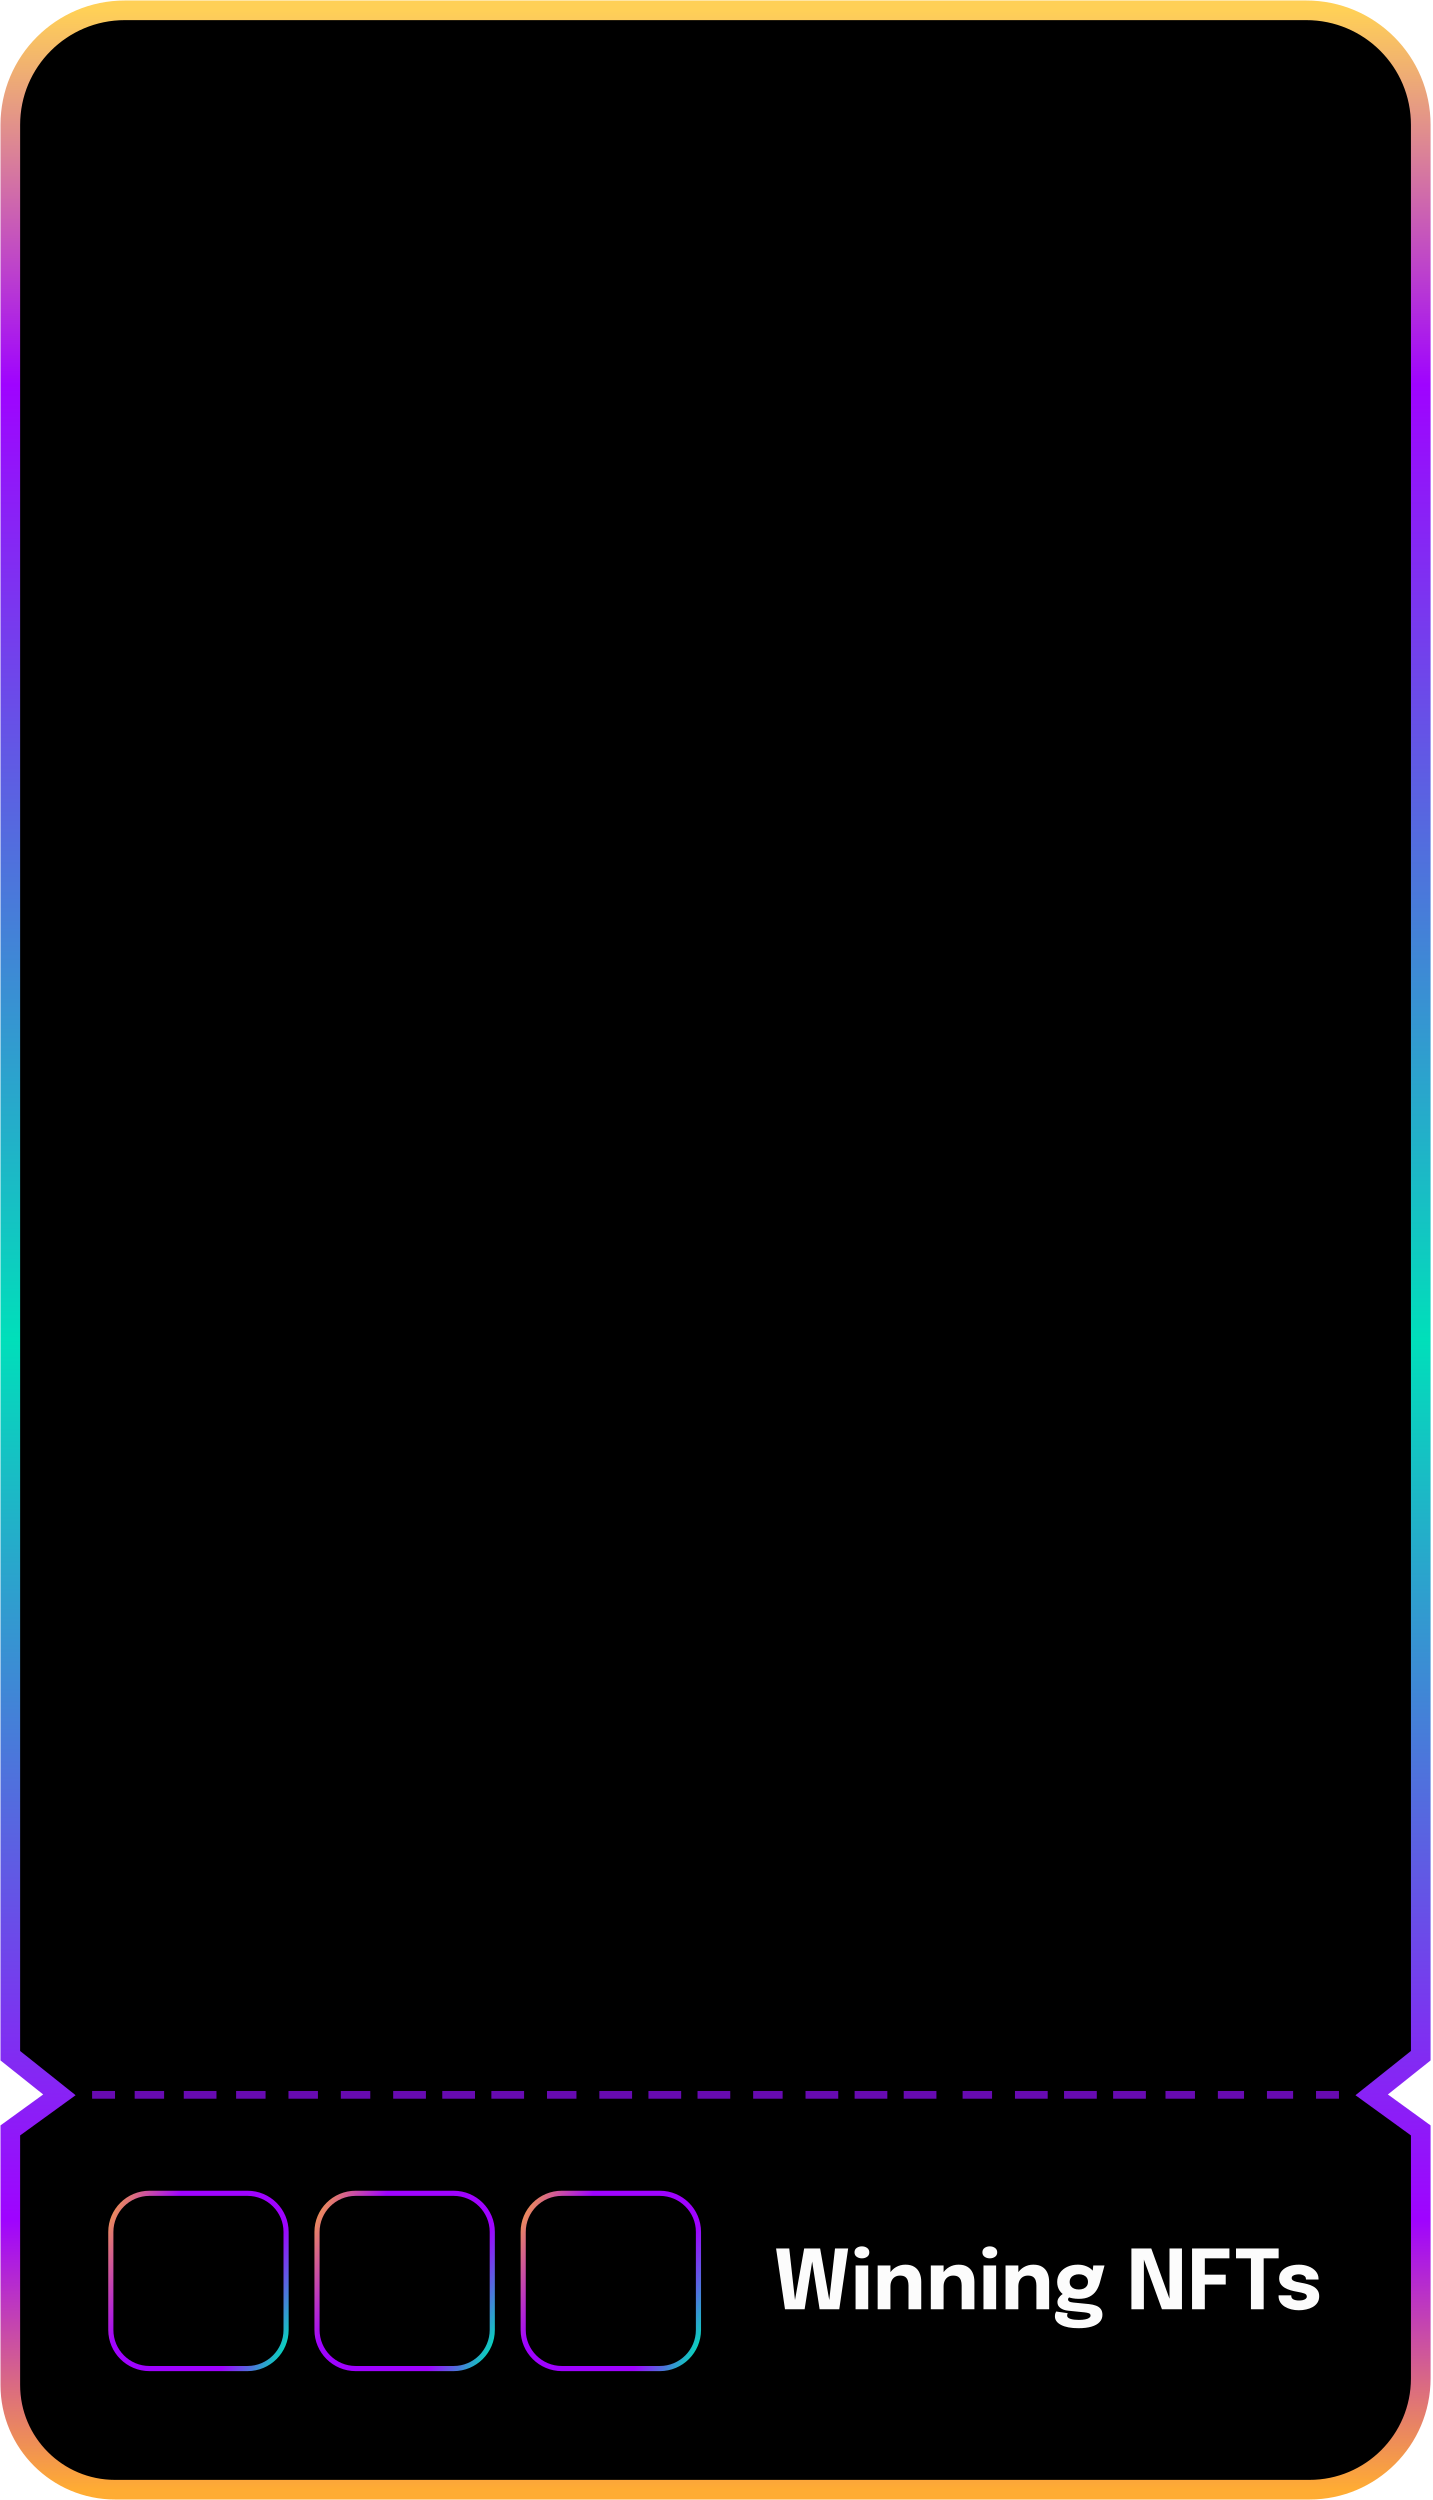
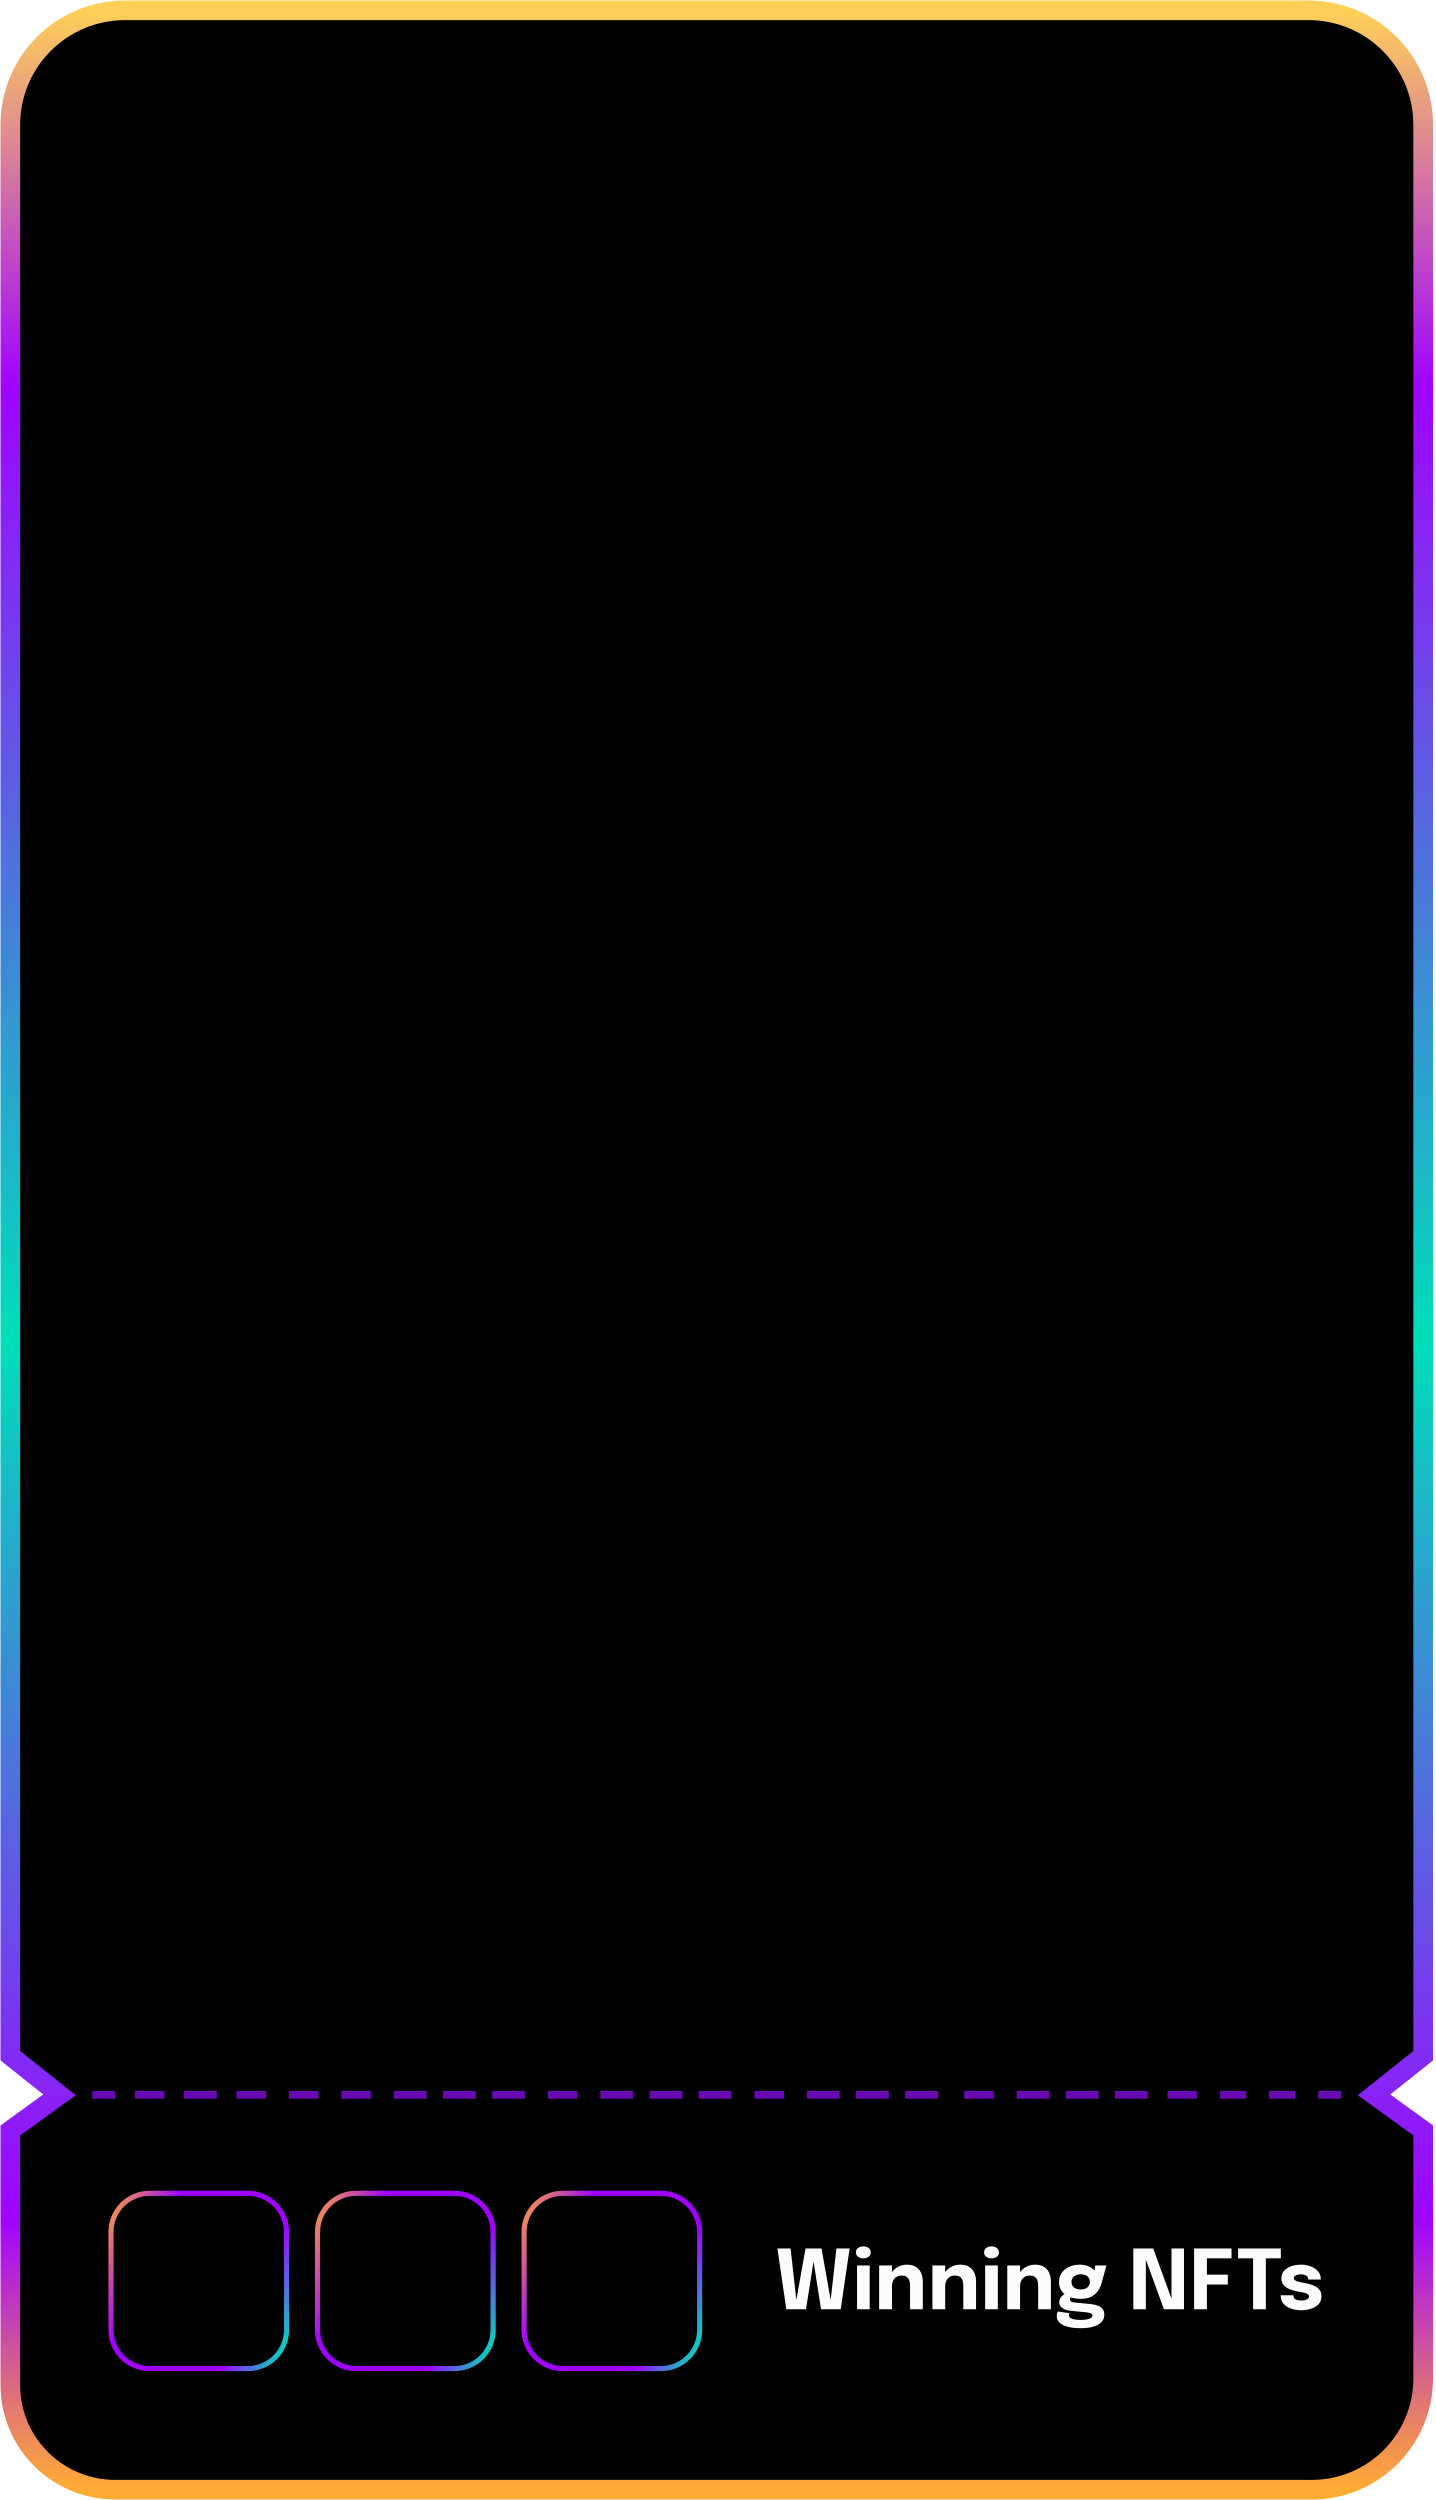
- <svg xmlns="http://www.w3.org/2000/svg" width="278" height="485" viewBox="0 0 278 485" fill="none">
-   <path d="M2 398.808L11.523 406.399L2 413.3V459.537V462.684C2 473.904 11.096 483 22.316 483H254.041C265.962 483 275.626 473.336 275.626 461.415V459.537V413.3L266.103 406.399L275.626 398.808V25.463V24.22C275.626 11.948 265.678 2 253.406 2H24.22C11.948 2 2 11.948 2 24.22V24.773V398.808Z" fill="#111032" />
-   <path d="M2 398.808L11.523 406.399L2 413.3V459.537V462.684C2 473.904 11.096 483 22.316 483H254.041C265.962 483 275.626 473.336 275.626 461.415V459.537V413.3L266.103 406.399L275.626 398.808V25.463V24.22C275.626 11.948 265.678 2 253.406 2H24.22C11.948 2 2 11.948 2 24.22V24.773V398.808Z" fill="black" />
-   <path d="M2 398.808L11.523 406.399L2 413.3V459.537V462.684C2 473.904 11.096 483 22.316 483H254.041C265.962 483 275.626 473.336 275.626 461.415V459.537V413.3L266.103 406.399L275.626 398.808V25.463V24.22C275.626 11.948 265.678 2 253.406 2H24.22C11.948 2 2 11.948 2 24.22V24.773V398.808Z" stroke="url(#paint0_linear_58_1879)" stroke-width="3.809" />
-   <path d="M26.125 406.399H31.838M35.648 406.399H41.996M45.805 406.399H50.249H51.519M66.121 406.399H71.835M76.279 406.399H79.453H82.627M17.871 406.399H22.316M55.963 406.399H58.82H61.677M85.802 406.399H88.976H92.15M95.325 406.399H98.499H101.673M106.117 406.399H111.831M116.275 406.399H119.45H122.624M125.798 406.399H128.973H132.147M135.321 406.399H138.496H141.67M146.114 406.399H151.828M156.272 406.399H159.446H162.62M165.795 406.399H168.969H172.143M175.318 406.399H178.492H181.666M186.745 406.399H192.459M196.903 406.399H200.077H203.252M206.426 406.399H209.6H212.775M215.949 406.399H219.123H222.298M226.107 406.399H231.821M236.265 406.399H239.439H241.343M245.788 406.399H248.962H250.866M255.31 406.399H258.485H259.755" stroke="#930FFC" stroke-opacity="0.7" stroke-width="1.5" />
-   <rect x="21.5" y="425.5" width="34" height="34" rx="7.5" stroke="url(#paint1_linear_58_1879)" />
-   <rect x="61.5" y="425.5" width="34" height="34" rx="7.5" stroke="url(#paint2_linear_58_1879)" />
-   <rect x="101.5" y="425.5" width="34" height="34" rx="7.5" stroke="url(#paint3_linear_58_1879)" />
-   <path d="M152.288 448L150.56 436.2H153.112L154.368 447.464L154.008 447.448L156.008 436.2H159.104L161.096 447.448L160.736 447.464L161.992 436.2H164.544L162.816 448H159.008L157.432 437.92H157.688L156.096 448H152.288ZM165.981 448V439.504H168.437V448H165.981ZM167.205 438.12C166.821 438.12 166.485 438.019 166.197 437.816C165.914 437.613 165.773 437.328 165.773 436.96C165.773 436.587 165.914 436.299 166.197 436.096C166.485 435.893 166.821 435.792 167.205 435.792C167.594 435.792 167.93 435.893 168.213 436.096C168.501 436.299 168.645 436.587 168.645 436.96C168.645 437.333 168.501 437.621 168.213 437.824C167.93 438.021 167.594 438.12 167.205 438.12ZM176.249 448V444.392C176.249 444.189 176.249 444.005 176.249 443.84C176.249 443.675 176.249 443.525 176.249 443.392C176.249 443.04 176.203 442.72 176.113 442.432C176.022 442.139 175.859 441.904 175.625 441.728C175.39 441.552 175.051 441.464 174.609 441.464C174.225 441.464 173.891 441.552 173.609 441.728C173.331 441.904 173.118 442.149 172.969 442.464C172.819 442.779 172.745 443.141 172.745 443.552L172.057 443.056C172.057 442.32 172.217 441.675 172.537 441.12C172.857 440.565 173.289 440.131 173.833 439.816C174.382 439.501 174.99 439.344 175.657 439.344C176.355 439.344 176.929 439.485 177.377 439.768C177.83 440.045 178.166 440.435 178.385 440.936C178.609 441.432 178.721 442.013 178.721 442.68C178.721 442.952 178.721 443.256 178.721 443.592C178.721 443.928 178.721 444.272 178.721 444.624V448H176.249ZM170.265 448V439.504H172.745V448H170.265ZM186.561 448V444.392C186.561 444.189 186.561 444.005 186.561 443.84C186.561 443.675 186.561 443.525 186.561 443.392C186.561 443.04 186.516 442.72 186.425 442.432C186.334 442.139 186.172 441.904 185.937 441.728C185.702 441.552 185.364 441.464 184.921 441.464C184.537 441.464 184.204 441.552 183.921 441.728C183.644 441.904 183.43 442.149 183.281 442.464C183.132 442.779 183.057 443.141 183.057 443.552L182.369 443.056C182.369 442.32 182.529 441.675 182.849 441.12C183.169 440.565 183.601 440.131 184.145 439.816C184.694 439.501 185.302 439.344 185.969 439.344C186.668 439.344 187.241 439.485 187.689 439.768C188.142 440.045 188.478 440.435 188.697 440.936C188.921 441.432 189.033 442.013 189.033 442.68C189.033 442.952 189.033 443.256 189.033 443.592C189.033 443.928 189.033 444.272 189.033 444.624V448H186.561ZM180.577 448V439.504H183.057V448H180.577ZM190.794 448V439.504H193.25V448H190.794ZM192.018 438.12C191.634 438.12 191.298 438.019 191.01 437.816C190.727 437.613 190.586 437.328 190.586 436.96C190.586 436.587 190.727 436.299 191.01 436.096C191.298 435.893 191.634 435.792 192.018 435.792C192.407 435.792 192.743 435.893 193.026 436.096C193.314 436.299 193.458 436.587 193.458 436.96C193.458 437.333 193.314 437.621 193.026 437.824C192.743 438.021 192.407 438.12 192.018 438.12ZM201.061 448V444.392C201.061 444.189 201.061 444.005 201.061 443.84C201.061 443.675 201.061 443.525 201.061 443.392C201.061 443.04 201.016 442.72 200.925 442.432C200.834 442.139 200.672 441.904 200.437 441.728C200.202 441.552 199.864 441.464 199.421 441.464C199.037 441.464 198.704 441.552 198.421 441.728C198.144 441.904 197.93 442.149 197.781 442.464C197.632 442.779 197.557 443.141 197.557 443.552L196.869 443.056C196.869 442.32 197.029 441.675 197.349 441.12C197.669 440.565 198.101 440.131 198.645 439.816C199.194 439.501 199.802 439.344 200.469 439.344C201.168 439.344 201.741 439.485 202.189 439.768C202.642 440.045 202.978 440.435 203.197 440.936C203.421 441.432 203.533 442.013 203.533 442.68C203.533 442.952 203.533 443.256 203.533 443.592C203.533 443.928 203.533 444.272 203.533 444.624V448H201.061ZM195.077 448V439.504H197.557V448H195.077ZM211.254 446.992C211.776 447.045 212.232 447.147 212.622 447.296C213.016 447.44 213.323 447.656 213.542 447.944C213.76 448.227 213.87 448.605 213.87 449.08C213.87 449.629 213.688 450.096 213.326 450.48C212.968 450.869 212.443 451.165 211.75 451.368C211.056 451.571 210.216 451.672 209.23 451.672C207.774 451.672 206.646 451.461 205.846 451.04C205.051 450.624 204.654 450.067 204.654 449.368C204.654 449.171 204.675 448.992 204.718 448.832C204.766 448.677 204.824 448.544 204.894 448.432L207.15 448.76C207.123 448.797 207.094 448.853 207.062 448.928C207.035 449.008 207.022 449.107 207.022 449.224C207.022 449.507 207.232 449.717 207.654 449.856C208.08 449.995 208.63 450.064 209.302 450.064C209.776 450.064 210.182 450.029 210.518 449.96C210.859 449.896 211.118 449.8 211.294 449.672C211.475 449.544 211.566 449.397 211.566 449.232C211.566 448.992 211.448 448.835 211.214 448.76C210.984 448.685 210.718 448.632 210.414 448.6L207.198 448.272C206.606 448.213 206.115 448.043 205.726 447.76C205.336 447.477 205.142 447.096 205.142 446.616C205.142 446.317 205.224 446.045 205.39 445.8C205.555 445.549 205.744 445.344 205.958 445.184C206.171 445.019 206.35 444.915 206.494 444.872L207.758 445.512C207.656 445.528 207.536 445.592 207.398 445.704C207.264 445.816 207.198 445.947 207.198 446.096C207.198 446.245 207.272 446.373 207.422 446.48C207.576 446.587 207.856 446.659 208.262 446.696L211.254 446.992ZM212.094 439.504H214.278L213.39 442.768C213.224 443.387 212.979 443.939 212.654 444.424C212.328 444.904 211.894 445.283 211.35 445.56C210.811 445.837 210.131 445.976 209.31 445.976C208.446 445.976 207.696 445.843 207.062 445.576C206.432 445.309 205.947 444.933 205.606 444.448C205.264 443.957 205.094 443.379 205.094 442.712C205.094 442.045 205.267 441.459 205.614 440.952C205.966 440.445 206.443 440.051 207.046 439.768C207.654 439.485 208.342 439.344 209.11 439.344C209.691 439.344 210.222 439.44 210.702 439.632C211.187 439.819 211.576 440.067 211.87 440.376C212.168 440.685 212.323 441.027 212.334 441.4L211.878 441.52L212.094 439.504ZM209.294 444.16C209.646 444.16 209.955 444.104 210.222 443.992C210.488 443.875 210.696 443.707 210.846 443.488C210.995 443.264 211.07 442.995 211.07 442.68C211.07 442.371 210.995 442.107 210.846 441.888C210.696 441.669 210.488 441.501 210.222 441.384C209.955 441.267 209.646 441.208 209.294 441.208C208.958 441.208 208.654 441.269 208.382 441.392C208.115 441.509 207.904 441.68 207.75 441.904C207.595 442.123 207.518 442.389 207.518 442.704C207.518 443.013 207.592 443.277 207.742 443.496C207.891 443.709 208.099 443.875 208.366 443.992C208.632 444.104 208.942 444.16 209.294 444.16ZM221.915 448H219.491V436.2H223.347L227.299 447.104L226.883 447.208V436.2H229.299V448H225.419L221.467 437.128L221.915 437.024V448ZM232.617 438.12L233.737 436.936V441.904L232.969 441.28H237.793V443.2H232.969L233.737 442.528V448H231.257V436.2H238.505V438.12H232.617ZM248.058 438.12H244.162L245.154 436.936V448H242.682V436.936L243.706 438.12H239.786V436.2H248.058V438.12ZM251.972 448.192C251.466 448.192 250.978 448.133 250.508 448.016C250.039 447.899 249.618 447.725 249.244 447.496C248.876 447.267 248.583 446.981 248.364 446.64C248.151 446.293 248.044 445.891 248.044 445.432C248.044 445.411 248.044 445.387 248.044 445.36C248.044 445.328 248.044 445.304 248.044 445.288H250.508C250.508 445.304 250.508 445.323 250.508 445.344C250.508 445.36 250.508 445.379 250.508 445.4C250.508 445.709 250.644 445.936 250.916 446.08C251.194 446.224 251.567 446.296 252.036 446.296C252.282 446.296 252.516 446.272 252.74 446.224C252.97 446.171 253.156 446.088 253.3 445.976C253.45 445.859 253.524 445.712 253.524 445.536C253.524 445.253 253.367 445.053 253.052 444.936C252.743 444.819 252.244 444.701 251.556 444.584C251.167 444.52 250.772 444.429 250.372 444.312C249.972 444.195 249.604 444.04 249.268 443.848C248.932 443.651 248.663 443.403 248.46 443.104C248.258 442.8 248.156 442.432 248.156 442C248.156 441.424 248.33 440.939 248.676 440.544C249.028 440.149 249.495 439.851 250.076 439.648C250.658 439.445 251.298 439.344 251.996 439.344C252.663 439.344 253.284 439.456 253.86 439.68C254.436 439.899 254.903 440.216 255.26 440.632C255.618 441.043 255.796 441.539 255.796 442.12C255.796 442.131 255.796 442.147 255.796 442.168C255.796 442.189 255.796 442.211 255.796 442.232H253.356C253.356 442.211 253.356 442.192 253.356 442.176C253.356 442.16 253.356 442.147 253.356 442.136C253.356 441.923 253.287 441.749 253.148 441.616C253.015 441.483 252.844 441.384 252.636 441.32C252.428 441.251 252.212 441.216 251.988 441.216C251.786 441.216 251.575 441.24 251.356 441.288C251.143 441.331 250.962 441.405 250.812 441.512C250.663 441.613 250.588 441.757 250.588 441.944C250.588 442.125 250.668 442.275 250.828 442.392C250.988 442.504 251.212 442.597 251.5 442.672C251.788 442.741 252.122 442.808 252.5 442.872C252.858 442.931 253.234 443.013 253.628 443.12C254.028 443.221 254.402 443.368 254.748 443.56C255.1 443.747 255.383 443.995 255.596 444.304C255.815 444.608 255.924 444.995 255.924 445.464C255.924 445.949 255.812 446.365 255.588 446.712C255.364 447.059 255.06 447.341 254.676 447.56C254.298 447.773 253.874 447.931 253.404 448.032C252.94 448.139 252.463 448.192 251.972 448.192Z" fill="#FCFCFC" />
+ <svg xmlns="http://www.w3.org/2000/svg" width="px" height="px" viewBox="0 0 209 364" version="1.1">
  <defs>
-     <linearGradient id="paint0_linear_58_1879" x1="138.813" y1="2" x2="138.813" y2="483" gradientUnits="userSpaceOnUse">
-       <stop stop-color="#FFD057" />
-       <stop offset="0.151" stop-color="#9F03FF" />
-       <stop offset="0.536" stop-color="#00DFBA" />
-       <stop offset="0.891" stop-color="#9F03FF" />
-       <stop offset="1" stop-color="#FFAC33" />
+     <linearGradient id="linear0" gradientUnits="userSpaceOnUse" x1="138.813" y1="2" x2="138.813" y2="483" gradientTransform="matrix(1,0,0,1,0,0)">
+       <stop offset="0" style="stop-color:rgb(100%,81.569%,34.118%);stop-opacity:1;" />
+       <stop offset="0.151" style="stop-color:rgb(62.353%,1.176%,100%);stop-opacity:1;" />
+       <stop offset="0.536" style="stop-color:rgb(0%,87.451%,72.941%);stop-opacity:1;" />
+       <stop offset="0.891" style="stop-color:rgb(62.353%,1.176%,100%);stop-opacity:1;" />
+       <stop offset="1" style="stop-color:rgb(100%,67.451%,20%);stop-opacity:1;" />
    </linearGradient>
-     <linearGradient id="paint1_linear_58_1879" x1="21" y1="425" x2="63.191" y2="444.176" gradientUnits="userSpaceOnUse">
-       <stop stop-color="#FFAC33" />
-       <stop offset="0.281" stop-color="#9F03FF" />
-       <stop offset="0.281" stop-color="#9F03FF" />
-       <stop offset="0.281" stop-color="#9F03FF" />
-       <stop offset="0.74" stop-color="#9F03FF" />
-       <stop offset="0.958" stop-color="#00DFBA" />
+     <linearGradient id="linear1" gradientUnits="userSpaceOnUse" x1="21" y1="425" x2="63.191" y2="444.176" gradientTransform="matrix(1,0,0,1,0,0)">
+       <stop offset="0" style="stop-color:rgb(100%,67.451%,20%);stop-opacity:1;" />
+       <stop offset="0.281" style="stop-color:rgb(62.353%,1.176%,100%);stop-opacity:1;" />
+       <stop offset="0.281" style="stop-color:rgb(62.353%,1.176%,100%);stop-opacity:1;" />
+       <stop offset="0.281" style="stop-color:rgb(62.353%,1.176%,100%);stop-opacity:1;" />
+       <stop offset="0.74" style="stop-color:rgb(62.353%,1.176%,100%);stop-opacity:1;" />
+       <stop offset="0.958" style="stop-color:rgb(0%,87.451%,72.941%);stop-opacity:1;" />
    </linearGradient>
-     <linearGradient id="paint2_linear_58_1879" x1="61" y1="425" x2="103.192" y2="444.176" gradientUnits="userSpaceOnUse">
-       <stop stop-color="#FFAC33" />
-       <stop offset="0.281" stop-color="#9F03FF" />
-       <stop offset="0.281" stop-color="#9F03FF" />
-       <stop offset="0.281" stop-color="#9F03FF" />
-       <stop offset="0.74" stop-color="#9F03FF" />
-       <stop offset="0.958" stop-color="#00DFBA" />
+     <linearGradient id="linear2" gradientUnits="userSpaceOnUse" x1="61" y1="425" x2="103.192" y2="444.176" gradientTransform="matrix(1,0,0,1,0,0)">
+       <stop offset="0" style="stop-color:rgb(100%,67.451%,20%);stop-opacity:1;" />
+       <stop offset="0.281" style="stop-color:rgb(62.353%,1.176%,100%);stop-opacity:1;" />
+       <stop offset="0.281" style="stop-color:rgb(62.353%,1.176%,100%);stop-opacity:1;" />
+       <stop offset="0.281" style="stop-color:rgb(62.353%,1.176%,100%);stop-opacity:1;" />
+       <stop offset="0.74" style="stop-color:rgb(62.353%,1.176%,100%);stop-opacity:1;" />
+       <stop offset="0.958" style="stop-color:rgb(0%,87.451%,72.941%);stop-opacity:1;" />
    </linearGradient>
-     <linearGradient id="paint3_linear_58_1879" x1="101" y1="425" x2="143.192" y2="444.176" gradientUnits="userSpaceOnUse">
-       <stop stop-color="#FFAC33" />
-       <stop offset="0.281" stop-color="#9F03FF" />
-       <stop offset="0.281" stop-color="#9F03FF" />
-       <stop offset="0.281" stop-color="#9F03FF" />
-       <stop offset="0.74" stop-color="#9F03FF" />
-       <stop offset="0.958" stop-color="#00DFBA" />
+     <linearGradient id="linear3" gradientUnits="userSpaceOnUse" x1="101" y1="425" x2="143.192" y2="444.176" gradientTransform="matrix(1,0,0,1,0,0)">
+       <stop offset="0" style="stop-color:rgb(100%,67.451%,20%);stop-opacity:1;" />
+       <stop offset="0.281" style="stop-color:rgb(62.353%,1.176%,100%);stop-opacity:1;" />
+       <stop offset="0.281" style="stop-color:rgb(62.353%,1.176%,100%);stop-opacity:1;" />
+       <stop offset="0.281" style="stop-color:rgb(62.353%,1.176%,100%);stop-opacity:1;" />
+       <stop offset="0.74" style="stop-color:rgb(62.353%,1.176%,100%);stop-opacity:1;" />
+       <stop offset="0.958" style="stop-color:rgb(0%,87.451%,72.941%);stop-opacity:1;" />
    </linearGradient>
  </defs>
+   <g id="surface1">
+     <path style=" stroke:none;fill-rule:nonzero;fill:rgb(6.667%,6.275%,19.608%);fill-opacity:1;" d="M 1.504 299.312 L 8.664 305.008 L 1.504 310.188 L 1.504 347.25 C 1.504 355.672 8.34 362.5 16.777 362.5 L 190.988 362.5 C 199.949 362.5 207.215 355.246 207.215 346.301 L 207.215 310.188 L 200.055 305.008 L 207.215 299.312 L 207.215 18.176 C 207.215 8.969 199.738 1.5 190.512 1.5 L 18.207 1.5 C 8.984 1.5 1.504 8.969 1.504 18.176 Z M 1.504 299.312 " />
+     <path style="fill-rule:nonzero;fill:rgb(0%,0%,0%);fill-opacity:1;stroke-width:3.809;stroke-linecap:butt;stroke-linejoin:miter;stroke:url(#linear0);stroke-miterlimit:4;" d="M 2 398.809 L 11.524 406.398 L 2 413.299 L 2 462.682 C 2 473.903 11.093 483.001 22.316 483.001 L 254.042 483.001 C 265.961 483.001 275.625 473.336 275.625 461.417 L 275.625 413.299 L 266.101 406.398 L 275.625 398.809 L 275.625 24.218 C 275.625 11.95 265.681 1.999 253.408 1.999 L 24.218 1.999 C 11.951 1.999 2 11.95 2 24.218 Z M 2 398.809 " transform="matrix(0.751799,0,0,0.750515,0,0)" />
+     <path style="fill:none;stroke-width:1.5;stroke-linecap:butt;stroke-linejoin:miter;stroke:rgb(57.647%,5.882%,98.824%);stroke-opacity:0.702;stroke-miterlimit:4;" d="M 26.125 406.398 L 31.84 406.398 M 35.649 406.398 L 41.998 406.398 M 45.807 406.398 L 51.517 406.398 M 66.123 406.398 L 71.833 406.398 M 76.281 406.398 L 82.63 406.398 M 17.874 406.398 L 22.316 406.398 M 55.965 406.398 L 61.675 406.398 M 85.799 406.398 L 92.149 406.398 M 95.323 406.398 L 101.673 406.398 M 106.115 406.398 L 111.831 406.398 M 116.273 406.398 L 122.623 406.398 M 125.797 406.398 L 132.147 406.398 M 135.321 406.398 L 141.671 406.398 M 146.113 406.398 L 151.829 406.398 M 156.271 406.398 L 162.62 406.398 M 165.795 406.398 L 172.144 406.398 M 175.319 406.398 L 181.669 406.398 M 186.745 406.398 L 192.46 406.398 M 196.903 406.398 L 203.252 406.398 M 206.427 406.398 L 212.776 406.398 M 215.951 406.398 L 222.3 406.398 M 226.109 406.398 L 231.819 406.398 M 236.267 406.398 L 241.343 406.398 M 245.786 406.398 L 250.867 406.398 M 255.31 406.398 L 259.757 406.398 " transform="matrix(0.751799,0,0,0.750515,0,0)" />
+     <path style="fill:none;stroke-width:1;stroke-linecap:butt;stroke-linejoin:miter;stroke:url(#linear1);stroke-miterlimit:4;" d="M 28.998 425.499 L 47.999 425.499 C 52.141 425.499 55.497 428.856 55.497 432.999 L 55.497 452.002 C 55.497 456.14 52.141 459.502 47.999 459.502 L 28.998 459.502 C 24.857 459.502 21.501 456.14 21.501 452.002 L 21.501 432.999 C 21.501 428.856 24.857 425.499 28.998 425.499 Z M 28.998 425.499 " transform="matrix(0.751799,0,0,0.750515,0,0)" />
+     <path style="fill:none;stroke-width:1;stroke-linecap:butt;stroke-linejoin:miter;stroke:url(#linear2);stroke-miterlimit:4;" d="M 69.001 425.499 L 87.997 425.499 C 92.144 425.499 95.5 428.856 95.5 432.999 L 95.5 452.002 C 95.5 456.14 92.144 459.502 87.997 459.502 L 69.001 459.502 C 64.855 459.502 61.498 456.14 61.498 452.002 L 61.498 432.999 C 61.498 428.856 64.855 425.499 69.001 425.499 Z M 69.001 425.499 " transform="matrix(0.751799,0,0,0.750515,0,0)" />
+     <path style="fill:none;stroke-width:1;stroke-linecap:butt;stroke-linejoin:miter;stroke:url(#linear3);stroke-miterlimit:4;" d="M 108.999 425.499 L 128 425.499 C 132.141 425.499 135.498 428.856 135.498 432.999 L 135.498 452.002 C 135.498 456.14 132.141 459.502 128 459.502 L 108.999 459.502 C 104.858 459.502 101.501 456.14 101.501 452.002 L 101.501 432.999 C 101.501 428.856 104.858 425.499 108.999 425.499 Z M 108.999 425.499 " transform="matrix(0.751799,0,0,0.750515,0,0)" />
+     <path style=" stroke:none;fill-rule:nonzero;fill:rgb(98.824%,98.824%,98.824%);fill-opacity:1;" d="M 114.488 336.23 L 113.191 327.375 L 115.109 327.375 L 116.055 335.828 L 115.781 335.816 L 117.285 327.375 L 119.613 327.375 L 121.113 335.816 L 120.84 335.828 L 121.785 327.375 L 123.703 327.375 L 122.406 336.23 L 119.543 336.23 L 118.355 328.664 L 118.551 328.664 L 117.352 336.23 Z M 124.785 336.23 L 124.785 329.855 L 126.629 329.855 L 126.629 336.23 Z M 125.703 328.816 C 125.414 328.816 125.164 328.738 124.945 328.586 C 124.734 328.434 124.629 328.223 124.629 327.945 C 124.629 327.664 124.734 327.449 124.945 327.297 C 125.164 327.145 125.414 327.07 125.703 327.07 C 125.996 327.07 126.25 327.145 126.461 327.297 C 126.68 327.449 126.785 327.664 126.785 327.945 C 126.785 328.227 126.68 328.441 126.461 328.594 C 126.25 328.742 125.996 328.816 125.703 328.816 Z M 132.504 336.23 L 132.504 333.523 C 132.504 333.371 132.504 333.234 132.504 333.109 C 132.504 332.984 132.504 332.871 132.504 332.773 C 132.504 332.508 132.469 332.27 132.402 332.051 C 132.332 331.832 132.211 331.656 132.035 331.523 C 131.859 331.391 131.602 331.324 131.27 331.324 C 130.98 331.324 130.73 331.391 130.52 331.523 C 130.309 331.656 130.148 331.84 130.039 332.074 C 129.926 332.312 129.871 332.586 129.871 332.895 L 129.352 332.52 C 129.352 331.969 129.473 331.484 129.715 331.066 C 129.953 330.652 130.277 330.324 130.688 330.09 C 131.102 329.852 131.559 329.734 132.059 329.734 C 132.582 329.734 133.016 329.84 133.352 330.051 C 133.691 330.262 133.945 330.555 134.109 330.93 C 134.277 331.301 134.363 331.738 134.363 332.238 C 134.363 332.441 134.363 332.672 134.363 332.922 C 134.363 333.176 134.363 333.434 134.363 333.695 L 134.363 336.23 Z M 128.004 336.23 L 128.004 329.855 L 129.871 329.855 L 129.871 336.23 Z M 140.258 336.23 L 140.258 333.523 C 140.258 333.371 140.258 333.234 140.258 333.109 C 140.258 332.984 140.258 332.871 140.258 332.773 C 140.258 332.508 140.223 332.27 140.152 332.051 C 140.086 331.832 139.965 331.656 139.789 331.523 C 139.609 331.391 139.355 331.324 139.023 331.324 C 138.734 331.324 138.484 331.391 138.273 331.523 C 138.062 331.656 137.902 331.84 137.789 332.074 C 137.68 332.312 137.621 332.586 137.621 332.895 L 137.105 332.52 C 137.105 331.969 137.227 331.484 137.465 331.066 C 137.707 330.652 138.031 330.324 138.441 330.09 C 138.852 329.852 139.309 329.734 139.812 329.734 C 140.336 329.734 140.766 329.84 141.105 330.051 C 141.445 330.262 141.699 330.555 141.863 330.93 C 142.031 331.301 142.113 331.738 142.113 332.238 C 142.113 332.441 142.113 332.672 142.113 332.922 C 142.113 333.176 142.113 333.434 142.113 333.695 L 142.113 336.23 Z M 135.758 336.23 L 135.758 329.855 L 137.621 329.855 L 137.621 336.23 Z M 143.438 336.23 L 143.438 329.855 L 145.285 329.855 L 145.285 336.23 Z M 144.359 328.816 C 144.07 328.816 143.816 328.738 143.602 328.586 C 143.387 328.434 143.281 328.223 143.281 327.945 C 143.281 327.664 143.387 327.449 143.602 327.297 C 143.816 327.145 144.07 327.07 144.359 327.07 C 144.652 327.07 144.902 327.145 145.117 327.297 C 145.332 327.449 145.441 327.664 145.441 327.945 C 145.441 328.227 145.332 328.441 145.117 328.594 C 144.902 328.742 144.652 328.816 144.359 328.816 Z M 151.156 336.23 L 151.156 333.523 C 151.156 333.371 151.156 333.234 151.156 333.109 C 151.156 332.984 151.156 332.871 151.156 332.773 C 151.156 332.508 151.125 332.27 151.055 332.051 C 150.988 331.832 150.863 331.656 150.688 331.523 C 150.512 331.391 150.258 331.324 149.926 331.324 C 149.637 331.324 149.387 331.391 149.172 331.523 C 148.965 331.656 148.805 331.84 148.691 332.074 C 148.578 332.312 148.523 332.586 148.523 332.895 L 148.004 332.52 C 148.004 331.969 148.125 331.484 148.367 331.066 C 148.605 330.652 148.934 330.324 149.34 330.09 C 149.754 329.852 150.211 329.734 150.711 329.734 C 151.238 329.734 151.668 329.84 152.004 330.051 C 152.348 330.262 152.598 330.555 152.762 330.93 C 152.93 331.301 153.016 331.738 153.016 332.238 C 153.016 332.441 153.016 332.672 153.016 332.922 C 153.016 333.176 153.016 333.434 153.016 333.695 L 153.016 336.23 Z M 146.66 336.23 L 146.66 329.855 L 148.523 329.855 L 148.523 336.23 Z M 158.82 335.473 C 159.215 335.516 159.555 335.59 159.848 335.703 C 160.145 335.812 160.375 335.973 160.539 336.188 C 160.703 336.402 160.789 336.684 160.789 337.043 C 160.789 337.453 160.648 337.805 160.379 338.094 C 160.109 338.383 159.715 338.605 159.191 338.758 C 158.672 338.91 158.039 338.988 157.297 338.988 C 156.203 338.988 155.355 338.828 154.754 338.512 C 154.156 338.199 153.859 337.781 153.859 337.258 C 153.859 337.109 153.875 336.977 153.906 336.855 C 153.941 336.738 153.988 336.641 154.039 336.555 L 155.734 336.801 C 155.715 336.828 155.691 336.871 155.668 336.926 C 155.648 336.988 155.641 337.062 155.641 337.148 C 155.641 337.363 155.797 337.52 156.113 337.625 C 156.434 337.727 156.848 337.781 157.352 337.781 C 157.711 337.781 158.016 337.754 158.266 337.703 C 158.523 337.652 158.719 337.582 158.852 337.484 C 158.988 337.391 159.055 337.281 159.055 337.156 C 159.055 336.977 158.965 336.859 158.789 336.801 C 158.617 336.746 158.418 336.707 158.188 336.68 L 155.77 336.434 C 155.324 336.391 154.957 336.262 154.664 336.051 C 154.371 335.84 154.227 335.551 154.227 335.191 C 154.227 334.969 154.285 334.762 154.41 334.578 C 154.535 334.391 154.68 334.238 154.84 334.117 C 155 333.992 155.133 333.914 155.242 333.883 L 156.191 334.363 C 156.117 334.375 156.023 334.422 155.922 334.508 C 155.82 334.594 155.77 334.691 155.77 334.801 C 155.77 334.914 155.828 335.012 155.941 335.09 C 156.055 335.172 156.266 335.223 156.57 335.254 Z M 159.453 329.855 L 161.094 329.855 L 160.426 332.305 C 160.301 332.77 160.117 333.184 159.871 333.547 C 159.629 333.906 159.301 334.191 158.895 334.398 C 158.488 334.609 157.977 334.711 157.359 334.711 C 156.711 334.711 156.145 334.613 155.668 334.41 C 155.195 334.211 154.832 333.93 154.574 333.566 C 154.316 333.195 154.188 332.762 154.188 332.262 C 154.188 331.762 154.32 331.32 154.582 330.941 C 154.844 330.562 155.203 330.266 155.656 330.051 C 156.113 329.84 156.633 329.734 157.207 329.734 C 157.645 329.734 158.043 329.805 158.406 329.949 C 158.77 330.09 159.062 330.277 159.285 330.508 C 159.508 330.742 159.625 330.996 159.633 331.277 L 159.289 331.367 Z M 157.348 333.348 C 157.613 333.348 157.844 333.309 158.043 333.223 C 158.246 333.137 158.402 333.008 158.516 332.844 C 158.625 332.676 158.684 332.473 158.684 332.238 C 158.684 332.008 158.625 331.809 158.516 331.645 C 158.402 331.48 158.246 331.352 158.043 331.266 C 157.844 331.176 157.613 331.133 157.348 331.133 C 157.094 331.133 156.867 331.18 156.66 331.273 C 156.461 331.359 156.301 331.488 156.188 331.656 C 156.07 331.82 156.012 332.02 156.012 332.258 C 156.012 332.488 156.066 332.688 156.18 332.852 C 156.293 333.012 156.449 333.137 156.648 333.223 C 156.848 333.309 157.082 333.348 157.348 333.348 Z M 166.836 336.23 L 165.012 336.23 L 165.012 327.375 L 167.91 327.375 L 170.883 335.559 L 170.57 335.637 L 170.57 327.375 L 172.387 327.375 L 172.387 336.23 L 169.469 336.23 L 166.5 328.07 L 166.836 327.992 Z M 174.883 328.816 L 175.723 327.926 L 175.723 331.656 L 175.145 331.188 L 178.773 331.188 L 178.773 332.629 L 175.145 332.629 L 175.723 332.125 L 175.723 336.23 L 173.859 336.23 L 173.859 327.375 L 179.309 327.375 L 179.309 328.816 Z M 186.488 328.816 L 183.562 328.816 L 184.305 327.926 L 184.305 336.23 L 182.449 336.23 L 182.449 327.926 L 183.219 328.816 L 180.27 328.816 L 180.27 327.375 L 186.488 327.375 Z M 189.434 336.375 C 189.051 336.375 188.684 336.332 188.332 336.242 C 187.98 336.156 187.664 336.023 187.383 335.852 C 187.105 335.68 186.883 335.465 186.719 335.211 C 186.559 334.949 186.48 334.648 186.48 334.305 C 186.48 334.289 186.48 334.27 186.48 334.25 C 186.48 334.227 186.48 334.207 186.48 334.195 L 188.332 334.195 C 188.332 334.207 188.332 334.223 188.332 334.238 C 188.332 334.25 188.332 334.266 188.332 334.281 C 188.332 334.512 188.434 334.684 188.637 334.789 C 188.848 334.898 189.129 334.953 189.48 334.953 C 189.664 334.953 189.84 334.934 190.008 334.898 C 190.184 334.859 190.324 334.797 190.43 334.711 C 190.543 334.625 190.598 334.516 190.598 334.383 C 190.598 334.168 190.48 334.02 190.242 333.93 C 190.012 333.844 189.637 333.754 189.121 333.668 C 188.828 333.617 188.531 333.551 188.23 333.465 C 187.93 333.375 187.652 333.258 187.398 333.113 C 187.148 332.969 186.945 332.781 186.793 332.555 C 186.641 332.328 186.562 332.051 186.562 331.727 C 186.562 331.297 186.695 330.93 186.953 330.637 C 187.219 330.34 187.57 330.113 188.008 329.961 C 188.445 329.809 188.926 329.734 189.449 329.734 C 189.953 329.734 190.418 329.82 190.852 329.988 C 191.285 330.152 191.637 330.391 191.902 330.699 C 192.172 331.008 192.309 331.383 192.309 331.816 C 192.309 331.824 192.309 331.84 192.309 331.855 C 192.309 331.871 192.309 331.887 192.309 331.902 L 190.473 331.902 C 190.473 331.887 190.473 331.871 190.473 331.859 C 190.473 331.848 190.473 331.84 190.473 331.828 C 190.473 331.672 190.422 331.539 190.316 331.441 C 190.215 331.34 190.086 331.266 189.93 331.219 C 189.773 331.164 189.613 331.141 189.445 331.141 C 189.293 331.141 189.133 331.156 188.969 331.195 C 188.809 331.227 188.672 331.281 188.559 331.363 C 188.449 331.438 188.391 331.547 188.391 331.688 C 188.391 331.82 188.453 331.934 188.57 332.023 C 188.691 332.105 188.859 332.176 189.078 332.23 C 189.293 332.285 189.547 332.336 189.828 332.383 C 190.098 332.426 190.383 332.488 190.676 332.57 C 190.977 332.645 191.258 332.754 191.52 332.898 C 191.785 333.039 191.996 333.227 192.156 333.457 C 192.32 333.684 192.402 333.977 192.402 334.328 C 192.402 334.691 192.32 335.004 192.152 335.266 C 191.98 335.523 191.754 335.738 191.465 335.902 C 191.18 336.062 190.863 336.18 190.508 336.254 C 190.16 336.336 189.801 336.375 189.434 336.375 Z M 189.434 336.375 " />
+   </g>
</svg>
